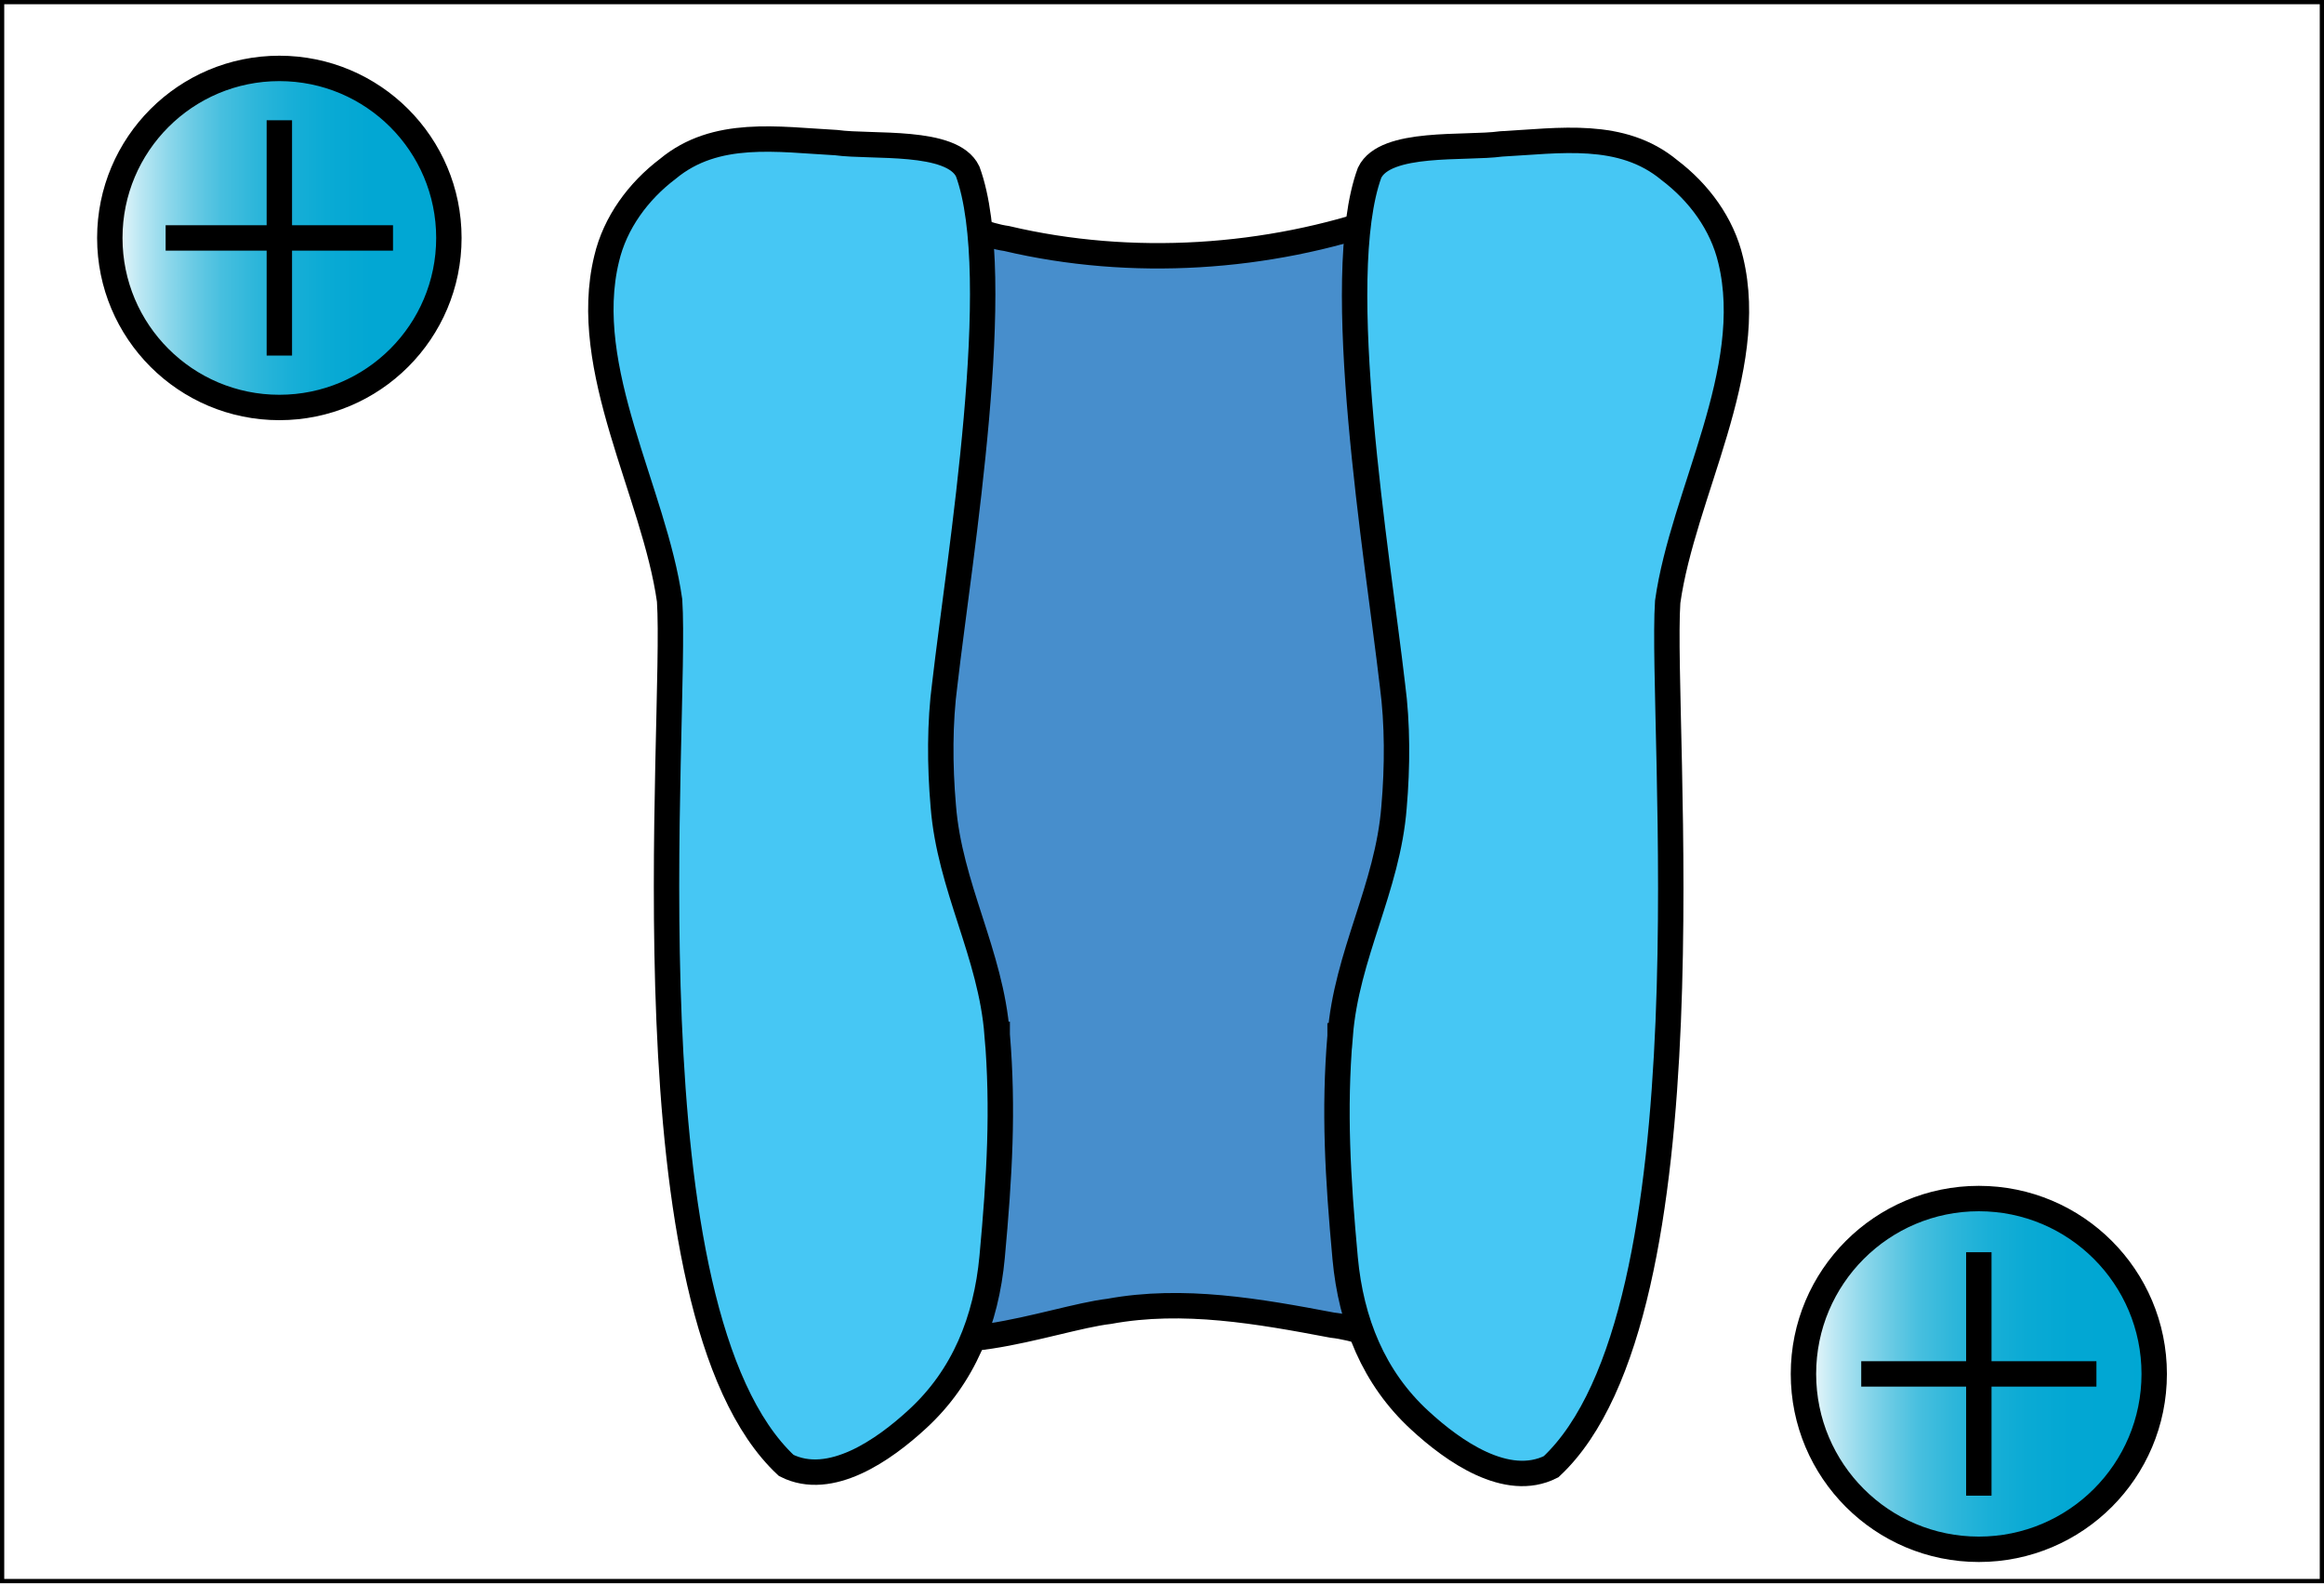
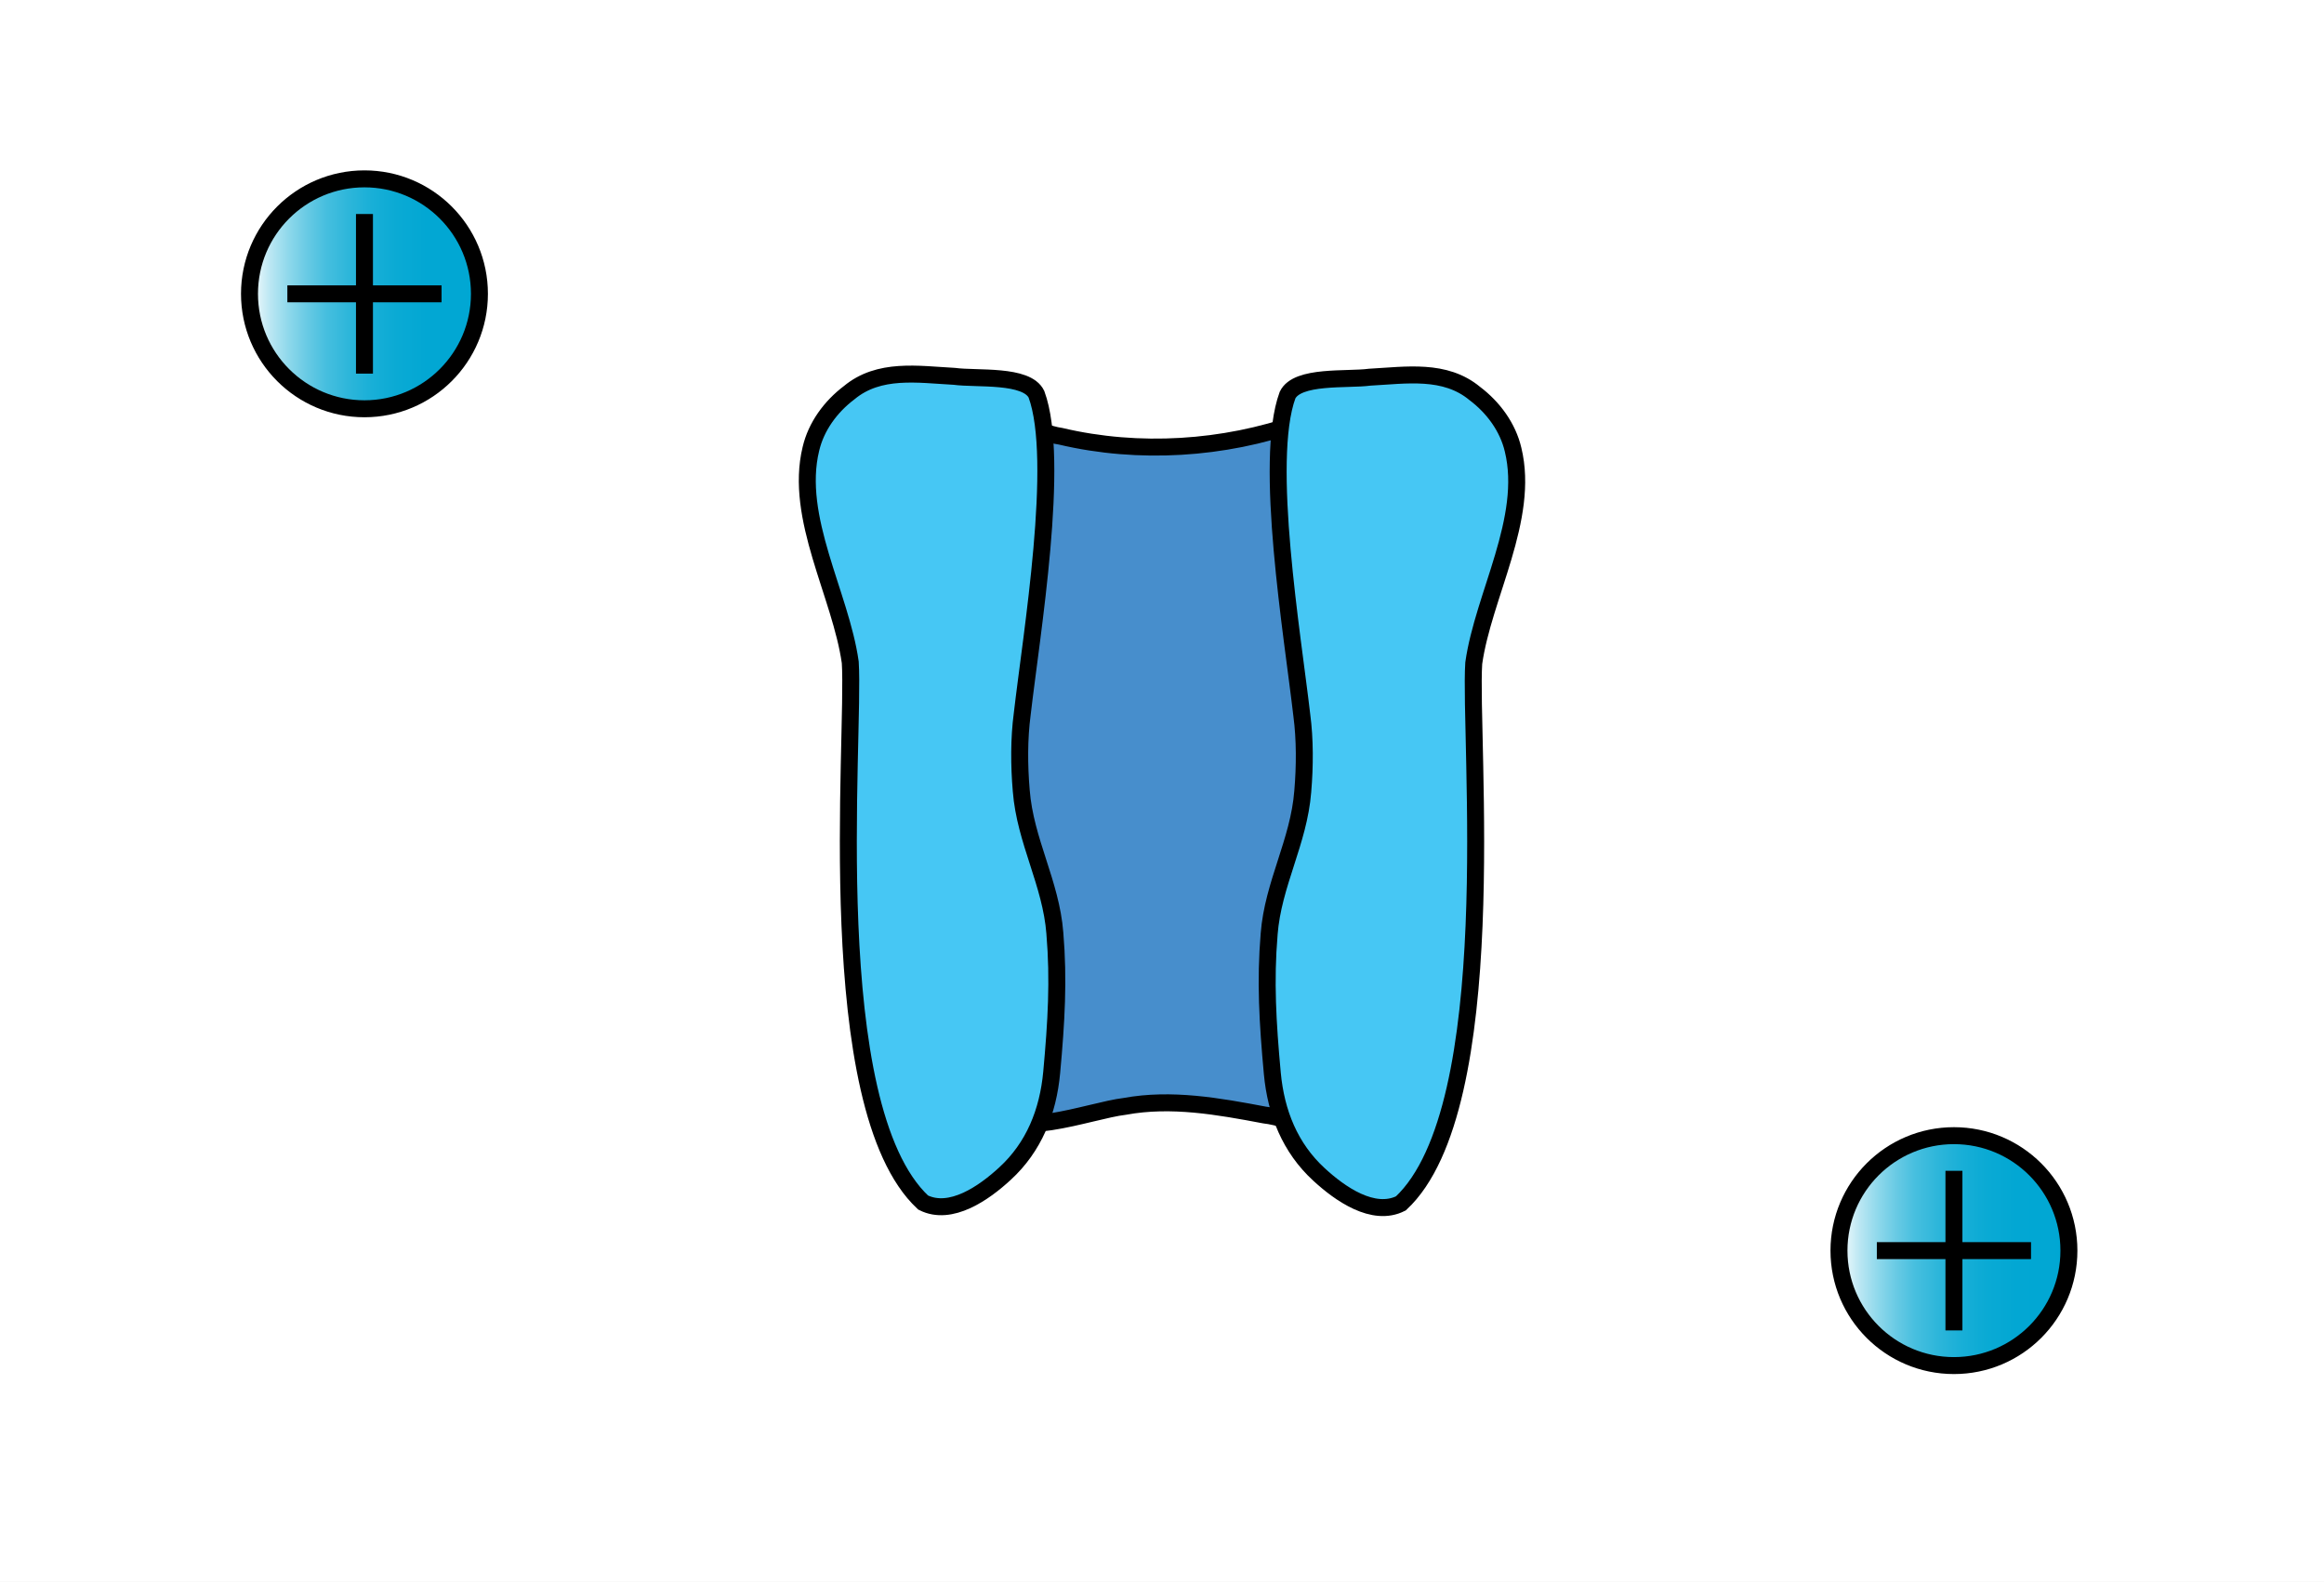
- <svg xmlns="http://www.w3.org/2000/svg" xmlns:xlink="http://www.w3.org/1999/xlink" id="b" data-name="Layer 2" width="549" height="374" viewBox="0 0 549 374">
+ <svg xmlns="http://www.w3.org/2000/svg" xmlns:xlink="http://www.w3.org/1999/xlink" id="b" data-name="Layer 2" width="548" height="373" viewBox="0 0 548 373">
  <defs>
    <style>
      .f {
        fill: #231f20;
      }

-       .f, .g, .h, .i, .j, .k {
+       .f, .g, .h, .i, .j {
        stroke: #000;
        stroke-miterlimit: 10;
+         stroke-width: 4px;
      }

-       .f, .g, .i, .j, .k {
-         stroke-width: 6px;
+       .k {
+         fill: #fff;
      }

      .g {
+         fill: #46c7f4;
+       }
+ 
+       .h {
+         fill: #478ecc;
+       }
+ 
+       .i {
        fill: url(#d);
      }

-       .h {
-         fill: #fff;
-       }
- 
-       .i {
-         fill: #478ecc;
-       }
- 
      .j {
-         fill: #46c7f4;
-       }
- 
-       .k {
        fill: url(#e);
      }
    </style>
-     <linearGradient id="d" x1="106.04" y1="56.21" x2="25.94" y2="56.21" gradientUnits="userSpaceOnUse">
+     <linearGradient id="d" x1="487.85" y1="294.93" x2="433.62" y2="294.93" gradientUnits="userSpaceOnUse">
      <stop offset="0" stop-color="#00a7d3" />
      <stop offset=".23" stop-color="#02a7d3" />
      <stop offset=".36" stop-color="#0aaad4" />
      <stop offset=".47" stop-color="#19afd7" />
      <stop offset=".57" stop-color="#2db6da" />
      <stop offset=".67" stop-color="#47bfdf" />
      <stop offset=".75" stop-color="#68cae4" />
      <stop offset=".83" stop-color="#8ed8eb" />
      <stop offset=".91" stop-color="#bbe7f3" />
      <stop offset=".98" stop-color="#ecf8fb" />
      <stop offset="1" stop-color="#fff" />
    </linearGradient>
-     <linearGradient id="e" x1="508.88" y1="324.57" x2="426.03" y2="324.57" xlink:href="#d" />
+     <linearGradient id="e" x1="113.05" y1="69.29" x2="58.83" y2="69.29" xlink:href="#d" />
  </defs>
  <g id="c" data-name="Layer 2">
+     <rect class="k" width="548" height="373" />
    <g>
-       <rect class="h" x=".5" y=".5" width="548" height="373" />
+       <circle class="i" cx="460.74" cy="294.93" r="27.11" />
      <g>
-         <path class="i" d="M349.23,317.37c-8.38,5.28-24.25-3.21-34.48-4.32-17.35-3.28-35.19-6.48-52.74-3.26-13.72,1.61-43.5,13.81-52.72.39-4.79-9.11.03-20.78,1.89-30.77,2.14-9.38,3.06-18.91,3.25-28.54.15-28.44-.12-57.13.01-85.51,0-17.51-.17-34.36-2.07-51.91-.73-14.46-8.24-49.13-1.27-60.69,5.44-6.11,17.46,2.3,26.67,3.58,29.55,6.98,61.74,4.84,89.86-5.06,18.18-4.65,10.86,19.84,9.37,30.05-2.5,12.68-4.63,24.93-5.22,37.51-1.13,33.44-.27,66.93-.5,100.42.24,14.27-.19,29.3,6.24,42.39,5.08,11.16,15.09,19.27,18.71,30.76,2.26,8.91.63,19.55-6.96,24.92l-.05.03Z" />
-         <path class="j" d="M235.55,244.36c-1.47-19.06-11.23-34.87-12.72-53.97-.83-9.57-.85-19.73.36-28.8,3.52-30.46,14.55-96.19,5.41-121.09-3.69-7.69-22.55-5.64-31.08-6.81-13.79-.73-28.45-3.2-39.76,6.2-6.97,5.28-12.45,12.7-14.46,21.25-6.33,26.06,11.27,55.16,14.88,80.72,1.87,28.47-11.38,168.02,27.55,204.33,10.44,5.27,23.12-3.68,31.01-10.97,10.9-10.01,16.24-23.31,17.63-38.26,1.77-19.24,2.67-34.96,1.2-52.53v-.07Z" />
-         <path class="j" d="M316.59,244.67c1.47-19.06,11.23-34.87,12.72-53.97.83-9.57.85-19.73-.36-28.8-3.52-30.46-14.55-96.19-5.41-121.09,3.69-7.69,22.55-5.64,31.08-6.81,13.79-.73,28.45-3.2,39.76,6.2,6.97,5.28,12.45,12.7,14.46,21.25,6.33,26.06-11.27,55.16-14.88,80.72-1.87,28.47,11.38,168.02-27.55,204.33-10.44,5.27-23.12-3.68-31.01-10.97-10.9-10.01-16.24-23.31-17.63-38.26-1.77-19.24-2.67-34.96-1.2-52.53v-.07Z" />
+         <line class="f" x1="460.74" y1="276.11" x2="460.74" y2="313.75" />
+         <line class="f" x1="442.56" y1="294.93" x2="478.92" y2="294.93" />
      </g>
+     </g>
+     <g>
+       <circle class="j" cx="85.94" cy="69.29" r="27.11" />
      <g>
-         <circle class="g" cx="65.99" cy="56.21" r="40.05" />
-         <g>
-           <line class="f" x1="65.99" y1="28.41" x2="65.99" y2="84" />
-           <line class="f" x1="39.13" y1="56.21" x2="92.84" y2="56.21" />
-         </g>
+         <line class="f" x1="85.94" y1="50.47" x2="85.94" y2="88.11" />
+         <line class="f" x1="67.76" y1="69.29" x2="104.12" y2="69.29" />
      </g>
-       <g>
-         <circle class="k" cx="467.46" cy="324.57" r="41.43" />
-         <g>
-           <line class="f" x1="467.46" y1="295.82" x2="467.46" y2="353.33" />
-           <line class="f" x1="439.68" y1="324.57" x2="495.24" y2="324.57" />
-         </g>
-       </g>
+     </g>
+     <g>
+       <path class="h" d="M319.62,265.63c-5.23,3.29-15.12-2-21.5-2.69-10.82-2.05-21.94-4.04-32.88-2.03-8.56,1.01-27.12,8.61-32.87.24-2.99-5.68.02-12.96,1.18-19.18,1.34-5.85,1.91-11.79,2.03-17.8.09-17.73-.07-35.62,0-53.31,0-10.92-.11-21.42-1.29-32.36-.45-9.02-5.14-30.63-.79-37.84,3.39-3.81,10.89,1.44,16.63,2.23,18.43,4.35,38.49,3.02,56.03-3.16,11.34-2.9,6.77,12.37,5.84,18.74-1.56,7.91-2.89,15.54-3.25,23.39-.7,20.85-.17,41.73-.31,62.61.15,8.9-.12,18.27,3.89,26.43,3.17,6.96,9.41,12.02,11.67,19.18,1.41,5.56.4,12.19-4.34,15.54l-.03.02Z" />
+       <path class="g" d="M248.74,220.1c-.92-11.88-7-21.74-7.93-33.65-.51-5.97-.53-12.3.22-17.96,2.19-18.99,9.07-59.97,3.37-75.5-2.3-4.79-14.06-3.52-19.38-4.24-8.6-.46-17.74-2-24.79,3.86-4.35,3.29-7.77,7.92-9.02,13.25-3.95,16.25,7.03,34.39,9.28,50.33,1.16,17.75-7.09,104.76,17.18,127.4,6.51,3.29,14.41-2.29,19.33-6.84,6.79-6.24,10.13-14.53,10.99-23.85,1.1-11.99,1.67-21.8.75-32.75v-.05Z" />
+       <path class="g" d="M299.26,220.3c.92-11.88,7-21.74,7.93-33.65.51-5.97.53-12.3-.22-17.96-2.19-18.99-9.07-59.97-3.37-75.5,2.3-4.79,14.06-3.52,19.38-4.24,8.6-.46,17.74-2,24.79,3.86,4.35,3.29,7.77,7.92,9.02,13.25,3.95,16.25-7.03,34.39-9.28,50.33-1.16,17.75,7.09,104.76-17.18,127.4-6.51,3.29-14.41-2.29-19.33-6.84-6.79-6.24-10.13-14.53-10.99-23.85-1.1-11.99-1.67-21.8-.75-32.75v-.05Z" />
    </g>
  </g>
</svg>
